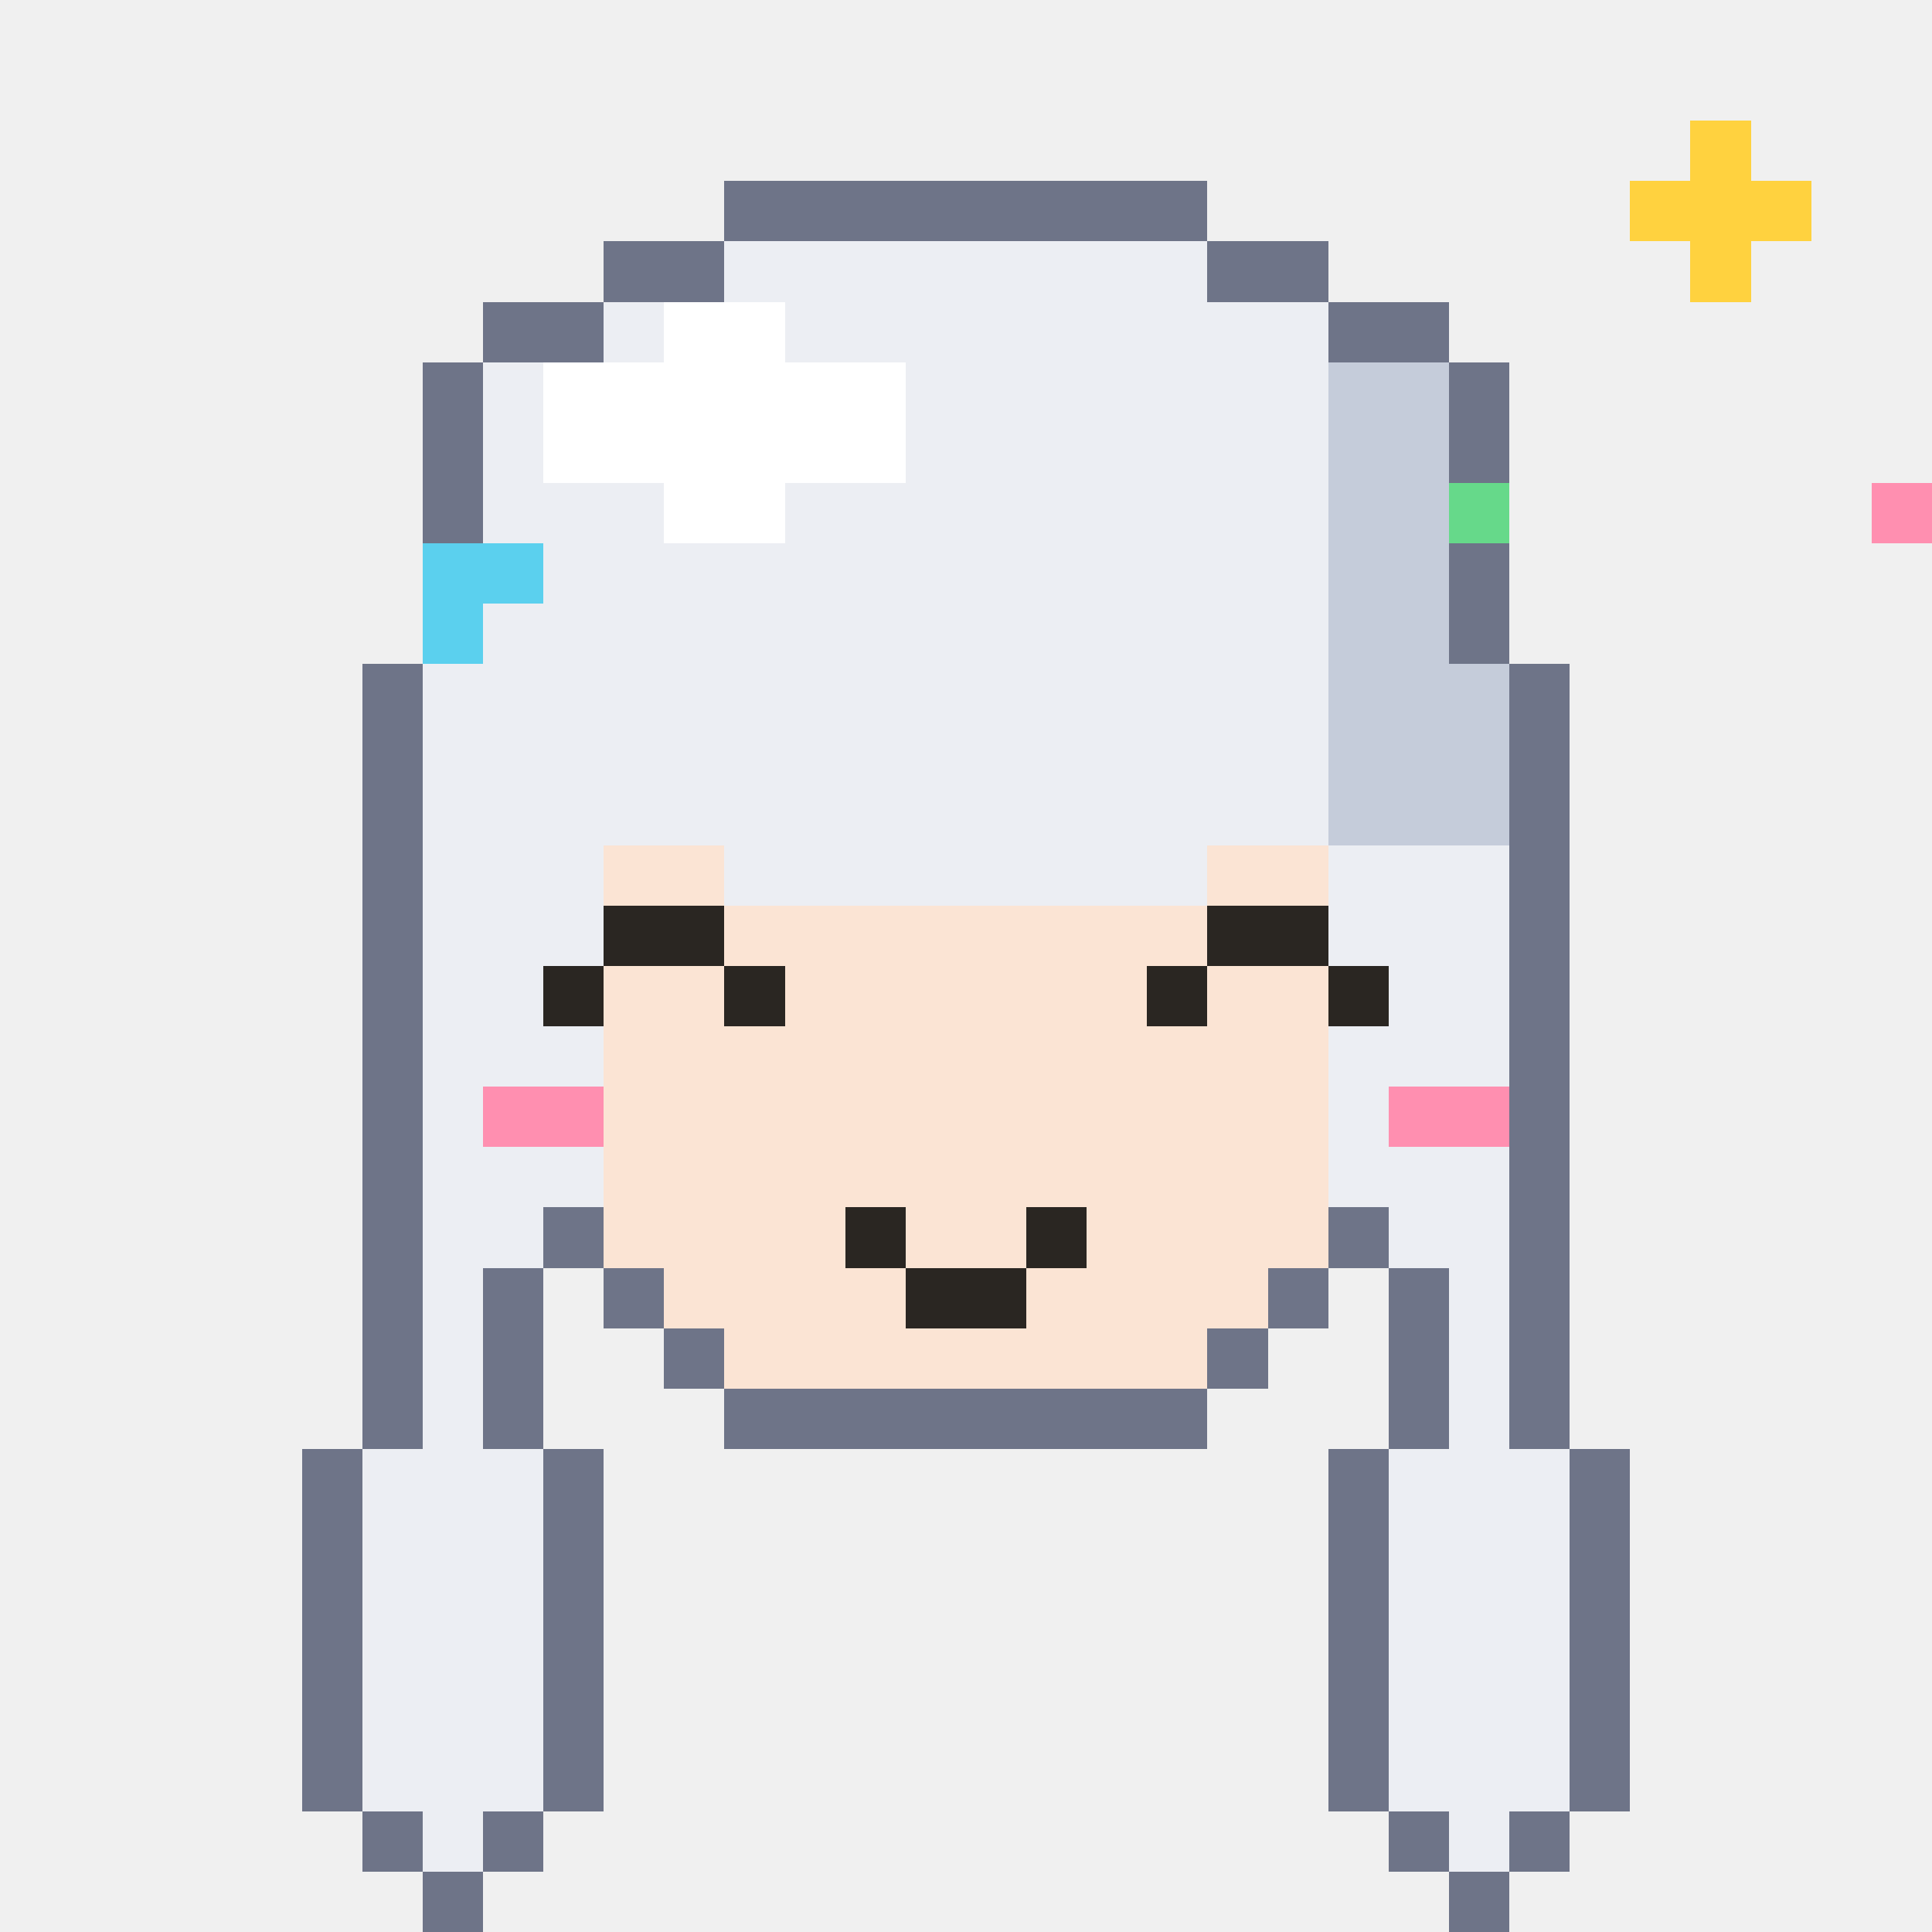
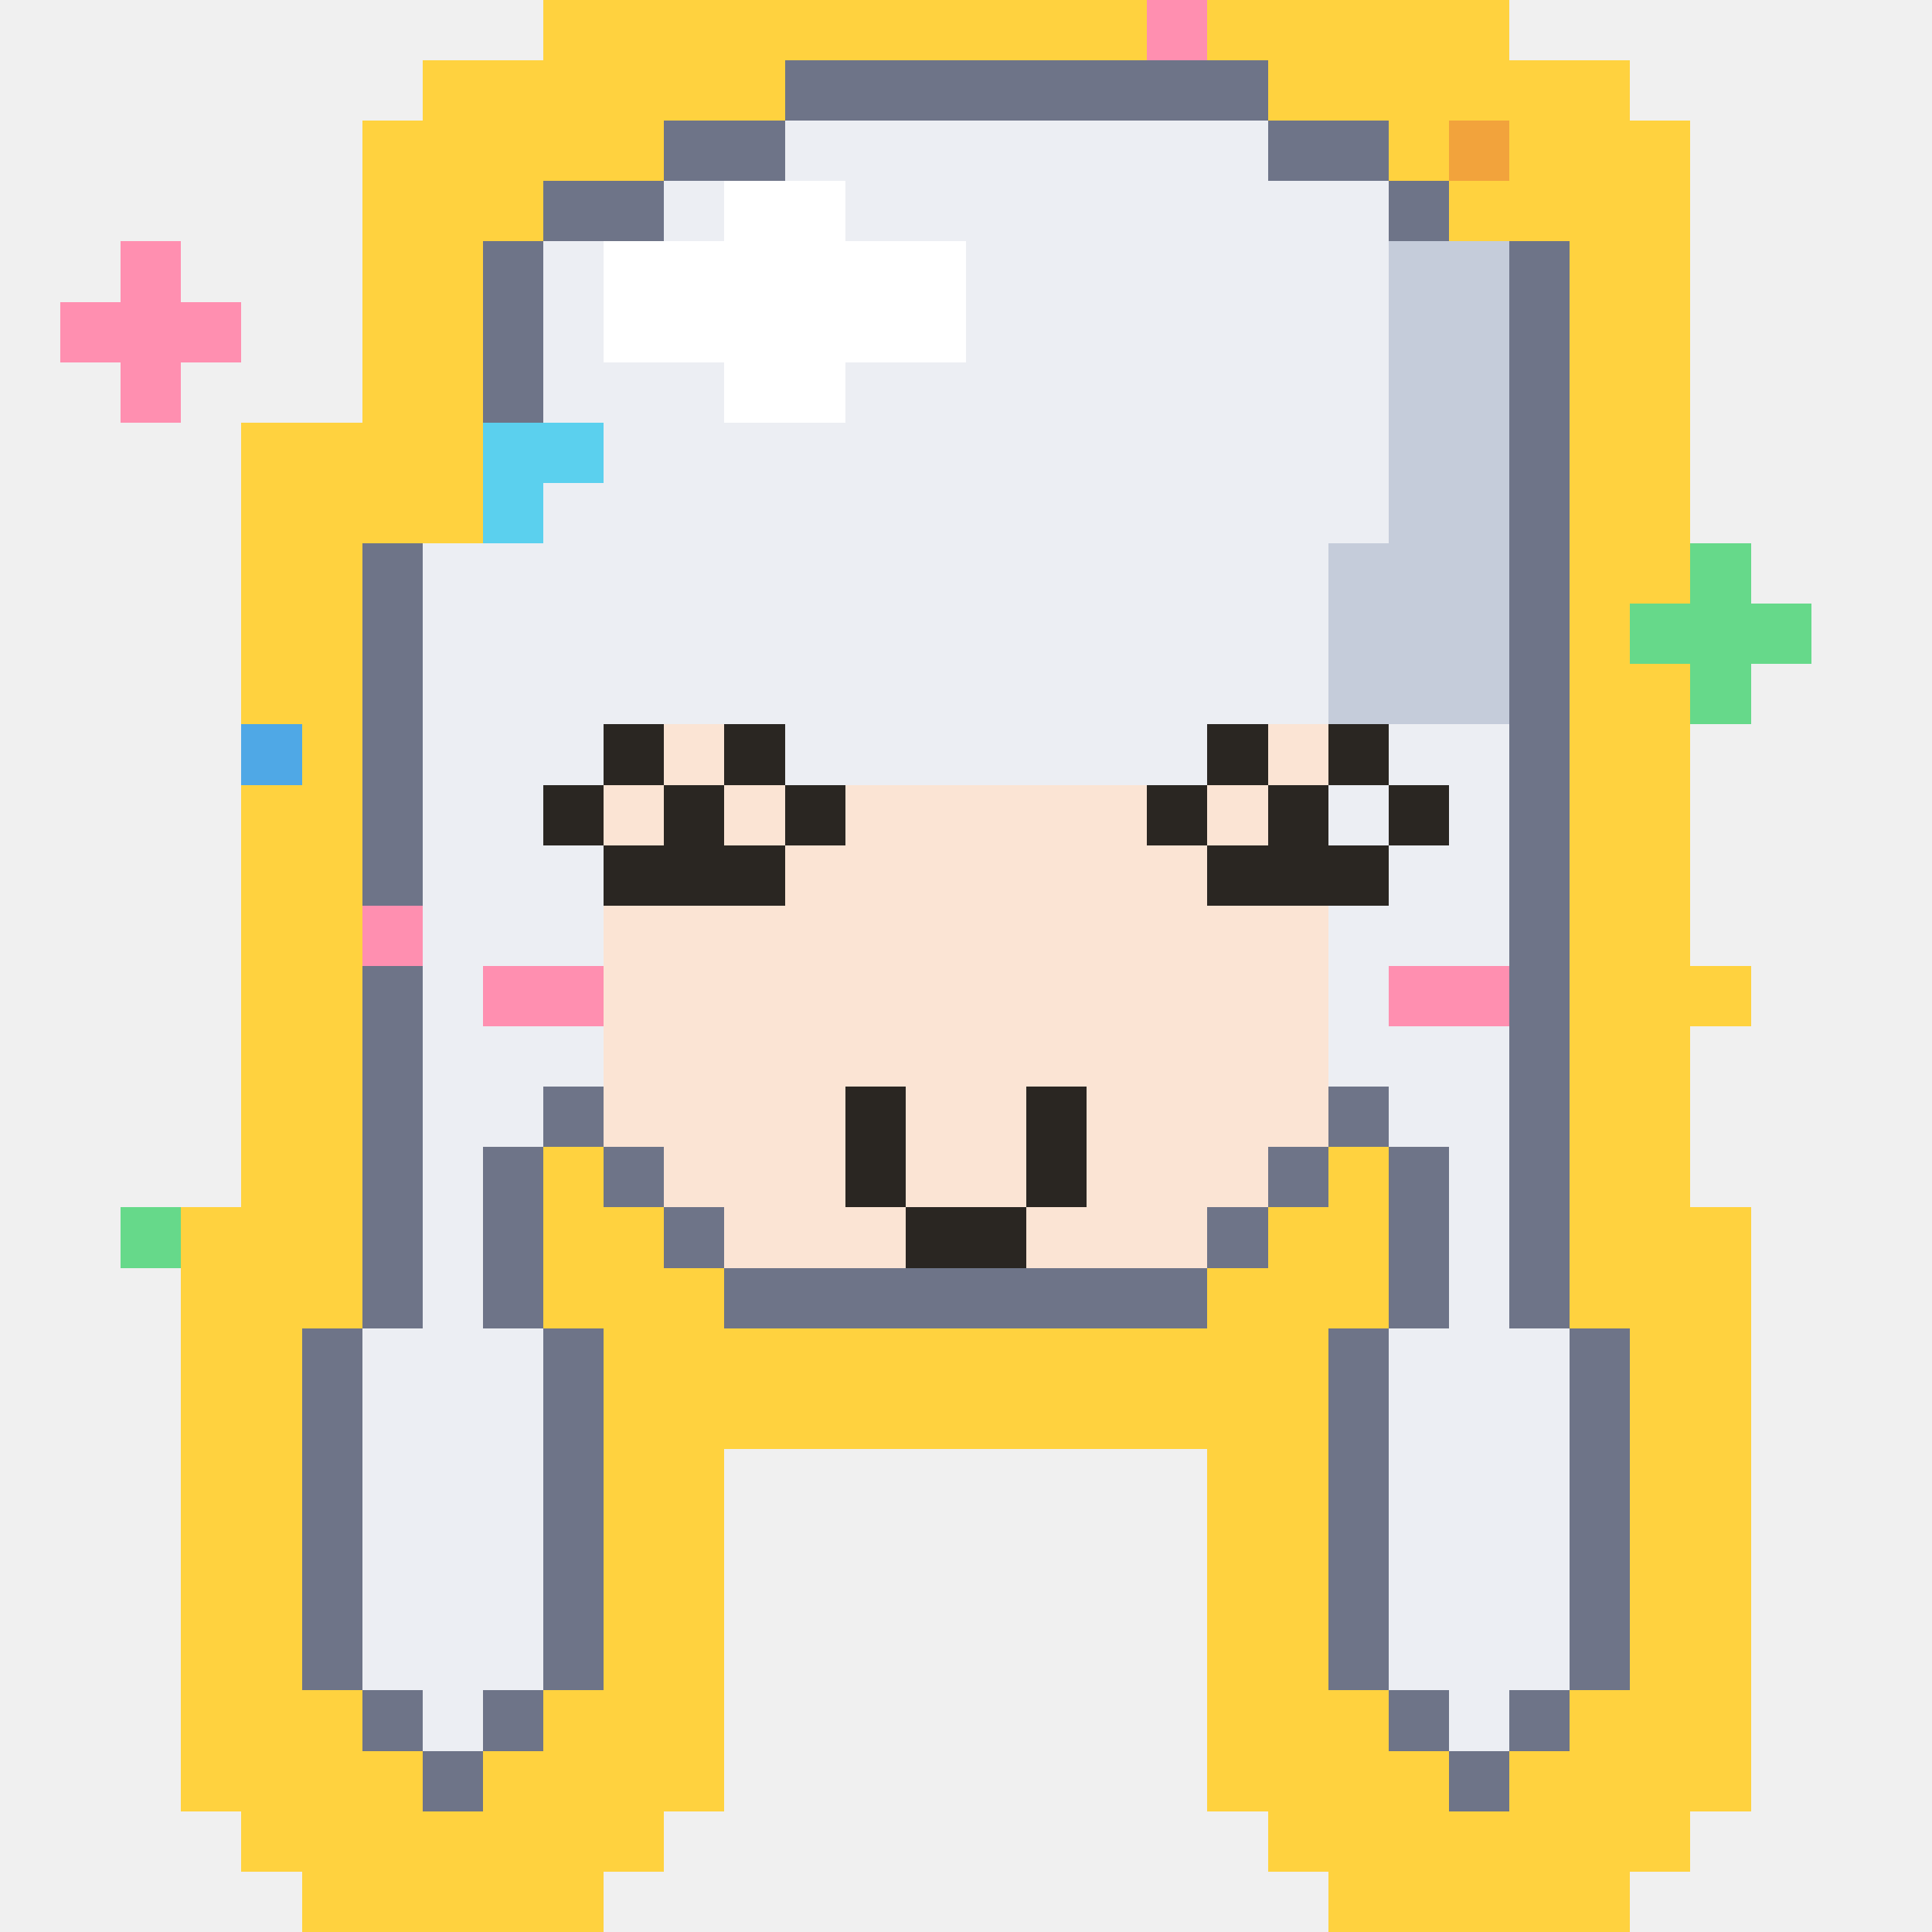
<svg xmlns="http://www.w3.org/2000/svg" width="128" height="128" viewBox="0 0 128 128" shape-rendering="crispEdges">
-   <rect x="112" y="8" width="4" height="4" fill="#FFD23F" />
-   <rect x="48" y="12" width="32" height="4" fill="#6E7488" />
-   <rect x="108" y="12" width="12" height="4" fill="#FFD23F" />
-   <rect x="40" y="16" width="8" height="4" fill="#6E7488" />
-   <rect x="48" y="16" width="32" height="4" fill="#ECEEF3" />
-   <rect x="80" y="16" width="8" height="4" fill="#6E7488" />
-   <rect x="112" y="16" width="4" height="4" fill="#FFD23F" />
-   <rect x="32" y="20" width="8" height="4" fill="#6E7488" />
-   <rect x="40" y="20" width="4" height="4" fill="#ECEEF3" />
-   <rect x="44" y="20" width="8" height="4" fill="#FFFFFF" />
-   <rect x="52" y="20" width="36" height="4" fill="#ECEEF3" />
-   <rect x="88" y="20" width="8" height="4" fill="#6E7488" />
-   <rect x="28" y="24" width="4" height="4" fill="#6E7488" />
-   <rect x="32" y="24" width="4" height="4" fill="#ECEEF3" />
-   <rect x="36" y="24" width="24" height="4" fill="#FFFFFF" />
-   <rect x="60" y="24" width="28" height="4" fill="#ECEEF3" />
-   <rect x="88" y="24" width="8" height="4" fill="#C5CCDA" />
-   <rect x="96" y="24" width="4" height="4" fill="#6E7488" />
-   <rect x="28" y="28" width="4" height="4" fill="#6E7488" />
-   <rect x="32" y="28" width="4" height="4" fill="#ECEEF3" />
-   <rect x="36" y="28" width="24" height="4" fill="#FFFFFF" />
-   <rect x="60" y="28" width="28" height="4" fill="#ECEEF3" />
-   <rect x="88" y="28" width="8" height="4" fill="#C5CCDA" />
-   <rect x="96" y="28" width="4" height="4" fill="#6E7488" />
-   <rect x="28" y="32" width="4" height="4" fill="#6E7488" />
-   <rect x="32" y="32" width="12" height="4" fill="#ECEEF3" />
-   <rect x="44" y="32" width="8" height="4" fill="#FFFFFF" />
-   <rect x="52" y="32" width="36" height="4" fill="#ECEEF3" />
-   <rect x="88" y="32" width="8" height="4" fill="#C5CCDA" />
-   <rect x="96" y="32" width="4" height="4" fill="#66D98A" />
-   <rect x="124" y="32" width="4" height="4" fill="#FF8FB0" />
-   <rect x="28" y="36" width="8" height="4" fill="#5BD0EE" />
-   <rect x="36" y="36" width="52" height="4" fill="#ECEEF3" />
-   <rect x="88" y="36" width="8" height="4" fill="#C5CCDA" />
-   <rect x="96" y="36" width="4" height="4" fill="#6E7488" />
-   <rect x="28" y="40" width="4" height="4" fill="#5BD0EE" />
-   <rect x="32" y="40" width="56" height="4" fill="#ECEEF3" />
-   <rect x="88" y="40" width="8" height="4" fill="#C5CCDA" />
-   <rect x="96" y="40" width="4" height="4" fill="#6E7488" />
+   <rect x="36" y="0" width="12" height="4" fill="#FFD23F" />
+   <rect x="48" y="0" width="4" height="4" fill="#FFD23F" />
+   <rect x="52" y="0" width="24" height="4" fill="#FFD23F" />
+   <rect x="76" y="0" width="4" height="4" fill="#FF8FB0" />
+   <rect x="80" y="0" width="20" height="4" fill="#FFD23F" />
+   <rect x="28" y="4" width="24" height="4" fill="#FFD23F" />
+   <rect x="52" y="4" width="32" height="4" fill="#6E7488" />
+   <rect x="84" y="4" width="12" height="4" fill="#FFD23F" />
+   <rect x="96" y="4" width="4" height="4" fill="#FFD23F" />
+   <rect x="100" y="4" width="8" height="4" fill="#FFD23F" />
+   <rect x="24" y="8" width="20" height="4" fill="#FFD23F" />
+   <rect x="44" y="8" width="8" height="4" fill="#6E7488" />
+   <rect x="52" y="8" width="32" height="4" fill="#ECEEF3" />
+   <rect x="84" y="8" width="8" height="4" fill="#6E7488" />
+   <rect x="92" y="8" width="4" height="4" fill="#FFD23F" />
+   <rect x="96" y="8" width="4" height="4" fill="#F2A33C" />
+   <rect x="100" y="8" width="4" height="4" fill="#FFD23F" />
+   <rect x="104" y="8" width="8" height="4" fill="#FFD23F" />
+   <rect x="24" y="12" width="12" height="4" fill="#FFD23F" />
+   <rect x="36" y="12" width="8" height="4" fill="#6E7488" />
+   <rect x="44" y="12" width="4" height="4" fill="#ECEEF3" />
+   <rect x="48" y="12" width="8" height="4" fill="#FFFFFF" />
+   <rect x="56" y="12" width="36" height="4" fill="#ECEEF3" />
+   <rect x="92" y="12" width="4" height="4" fill="#6E7488" />
+   <rect x="96" y="12" width="4" height="4" fill="#FFD23F" />
+   <rect x="100" y="12" width="12" height="4" fill="#FFD23F" />
+   <rect x="8" y="16" width="4" height="4" fill="#FF8FB0" />
+   <rect x="24" y="16" width="8" height="4" fill="#FFD23F" />
+   <rect x="32" y="16" width="4" height="4" fill="#6E7488" />
+   <rect x="36" y="16" width="4" height="4" fill="#ECEEF3" />
+   <rect x="40" y="16" width="24" height="4" fill="#FFFFFF" />
+   <rect x="64" y="16" width="28" height="4" fill="#ECEEF3" />
+   <rect x="92" y="16" width="8" height="4" fill="#C5CCDA" />
+   <rect x="100" y="16" width="4" height="4" fill="#6E7488" />
+   <rect x="104" y="16" width="8" height="4" fill="#FFD23F" />
+   <rect x="4" y="20" width="12" height="4" fill="#FF8FB0" />
+   <rect x="24" y="20" width="8" height="4" fill="#FFD23F" />
+   <rect x="32" y="20" width="4" height="4" fill="#6E7488" />
+   <rect x="36" y="20" width="4" height="4" fill="#ECEEF3" />
+   <rect x="40" y="20" width="24" height="4" fill="#FFFFFF" />
+   <rect x="64" y="20" width="28" height="4" fill="#ECEEF3" />
+   <rect x="92" y="20" width="8" height="4" fill="#C5CCDA" />
+   <rect x="100" y="20" width="4" height="4" fill="#6E7488" />
+   <rect x="104" y="20" width="8" height="4" fill="#FFD23F" />
+   <rect x="8" y="24" width="4" height="4" fill="#FF8FB0" />
+   <rect x="24" y="24" width="8" height="4" fill="#FFD23F" />
+   <rect x="32" y="24" width="4" height="4" fill="#6E7488" />
+   <rect x="36" y="24" width="12" height="4" fill="#ECEEF3" />
+   <rect x="48" y="24" width="8" height="4" fill="#FFFFFF" />
+   <rect x="56" y="24" width="36" height="4" fill="#ECEEF3" />
+   <rect x="92" y="24" width="8" height="4" fill="#C5CCDA" />
+   <rect x="100" y="24" width="4" height="4" fill="#6E7488" />
+   <rect x="104" y="24" width="8" height="4" fill="#FFD23F" />
+   <rect x="16" y="28" width="16" height="4" fill="#FFD23F" />
+   <rect x="32" y="28" width="8" height="4" fill="#5BD0EE" />
+   <rect x="40" y="28" width="52" height="4" fill="#ECEEF3" />
+   <rect x="92" y="28" width="8" height="4" fill="#C5CCDA" />
+   <rect x="100" y="28" width="4" height="4" fill="#6E7488" />
+   <rect x="104" y="28" width="8" height="4" fill="#FFD23F" />
+   <rect x="16" y="32" width="16" height="4" fill="#FFD23F" />
+   <rect x="32" y="32" width="4" height="4" fill="#5BD0EE" />
+   <rect x="36" y="32" width="56" height="4" fill="#ECEEF3" />
+   <rect x="92" y="32" width="8" height="4" fill="#C5CCDA" />
+   <rect x="100" y="32" width="4" height="4" fill="#6E7488" />
+   <rect x="104" y="32" width="8" height="4" fill="#FFD23F" />
+   <rect x="16" y="36" width="8" height="4" fill="#FFD23F" />
+   <rect x="24" y="36" width="4" height="4" fill="#6E7488" />
+   <rect x="28" y="36" width="60" height="4" fill="#ECEEF3" />
+   <rect x="88" y="36" width="12" height="4" fill="#C5CCDA" />
+   <rect x="100" y="36" width="4" height="4" fill="#6E7488" />
+   <rect x="104" y="36" width="8" height="4" fill="#FFD23F" />
+   <rect x="112" y="36" width="4" height="4" fill="#66D98A" />
+   <rect x="16" y="40" width="8" height="4" fill="#FFD23F" />
+   <rect x="24" y="40" width="4" height="4" fill="#6E7488" />
+   <rect x="28" y="40" width="60" height="4" fill="#ECEEF3" />
+   <rect x="88" y="40" width="12" height="4" fill="#C5CCDA" />
+   <rect x="100" y="40" width="4" height="4" fill="#6E7488" />
+   <rect x="104" y="40" width="4" height="4" fill="#FFD23F" />
+   <rect x="108" y="40" width="12" height="4" fill="#66D98A" />
+   <rect x="16" y="44" width="8" height="4" fill="#FFD23F" />
  <rect x="24" y="44" width="4" height="4" fill="#6E7488" />
  <rect x="28" y="44" width="60" height="4" fill="#ECEEF3" />
  <rect x="88" y="44" width="12" height="4" fill="#C5CCDA" />
  <rect x="100" y="44" width="4" height="4" fill="#6E7488" />
+   <rect x="104" y="44" width="8" height="4" fill="#FFD23F" />
+   <rect x="112" y="44" width="4" height="4" fill="#66D98A" />
+   <rect x="16" y="48" width="4" height="4" fill="#4FA8E6" />
+   <rect x="20" y="48" width="4" height="4" fill="#FFD23F" />
  <rect x="24" y="48" width="4" height="4" fill="#6E7488" />
-   <rect x="28" y="48" width="60" height="4" fill="#ECEEF3" />
-   <rect x="88" y="48" width="12" height="4" fill="#C5CCDA" />
+   <rect x="28" y="48" width="12" height="4" fill="#ECEEF3" />
+   <rect x="40" y="48" width="4" height="4" fill="#2A2622" />
+   <rect x="44" y="48" width="4" height="4" fill="#FBE4D4" />
+   <rect x="48" y="48" width="4" height="4" fill="#2A2622" />
+   <rect x="52" y="48" width="28" height="4" fill="#ECEEF3" />
+   <rect x="80" y="48" width="4" height="4" fill="#2A2622" />
+   <rect x="84" y="48" width="4" height="4" fill="#FBE4D4" />
+   <rect x="88" y="48" width="4" height="4" fill="#2A2622" />
+   <rect x="92" y="48" width="8" height="4" fill="#ECEEF3" />
  <rect x="100" y="48" width="4" height="4" fill="#6E7488" />
+   <rect x="104" y="48" width="8" height="4" fill="#FFD23F" />
+   <rect x="16" y="52" width="8" height="4" fill="#FFD23F" />
  <rect x="24" y="52" width="4" height="4" fill="#6E7488" />
-   <rect x="28" y="52" width="60" height="4" fill="#ECEEF3" />
-   <rect x="88" y="52" width="12" height="4" fill="#C5CCDA" />
+   <rect x="28" y="52" width="8" height="4" fill="#ECEEF3" />
+   <rect x="36" y="52" width="4" height="4" fill="#2A2622" />
+   <rect x="40" y="52" width="4" height="4" fill="#FBE4D4" />
+   <rect x="44" y="52" width="4" height="4" fill="#2A2622" />
+   <rect x="48" y="52" width="4" height="4" fill="#FBE4D4" />
+   <rect x="52" y="52" width="4" height="4" fill="#2A2622" />
+   <rect x="56" y="52" width="20" height="4" fill="#FBE4D4" />
+   <rect x="76" y="52" width="4" height="4" fill="#2A2622" />
+   <rect x="80" y="52" width="4" height="4" fill="#FBE4D4" />
+   <rect x="84" y="52" width="4" height="4" fill="#2A2622" />
+   <rect x="88" y="52" width="4" height="4" fill="#ECEEF3" />
+   <rect x="92" y="52" width="4" height="4" fill="#2A2622" />
+   <rect x="96" y="52" width="4" height="4" fill="#ECEEF3" />
  <rect x="100" y="52" width="4" height="4" fill="#6E7488" />
+   <rect x="104" y="52" width="8" height="4" fill="#FFD23F" />
+   <rect x="16" y="56" width="8" height="4" fill="#FFD23F" />
  <rect x="24" y="56" width="4" height="4" fill="#6E7488" />
  <rect x="28" y="56" width="12" height="4" fill="#ECEEF3" />
-   <rect x="40" y="56" width="8" height="4" fill="#FBE4D4" />
-   <rect x="48" y="56" width="32" height="4" fill="#ECEEF3" />
-   <rect x="80" y="56" width="8" height="4" fill="#FBE4D4" />
-   <rect x="88" y="56" width="12" height="4" fill="#ECEEF3" />
+   <rect x="40" y="56" width="12" height="4" fill="#2A2622" />
+   <rect x="52" y="56" width="28" height="4" fill="#FBE4D4" />
+   <rect x="80" y="56" width="12" height="4" fill="#2A2622" />
+   <rect x="92" y="56" width="8" height="4" fill="#ECEEF3" />
  <rect x="100" y="56" width="4" height="4" fill="#6E7488" />
-   <rect x="24" y="60" width="4" height="4" fill="#6E7488" />
+   <rect x="104" y="56" width="8" height="4" fill="#FFD23F" />
+   <rect x="16" y="60" width="8" height="4" fill="#FFD23F" />
+   <rect x="24" y="60" width="4" height="4" fill="#FF8FB0" />
  <rect x="28" y="60" width="12" height="4" fill="#ECEEF3" />
-   <rect x="40" y="60" width="8" height="4" fill="#2A2622" />
-   <rect x="48" y="60" width="32" height="4" fill="#FBE4D4" />
-   <rect x="80" y="60" width="8" height="4" fill="#2A2622" />
+   <rect x="40" y="60" width="48" height="4" fill="#FBE4D4" />
  <rect x="88" y="60" width="12" height="4" fill="#ECEEF3" />
  <rect x="100" y="60" width="4" height="4" fill="#6E7488" />
+   <rect x="104" y="60" width="8" height="4" fill="#FFD23F" />
+   <rect x="16" y="64" width="8" height="4" fill="#FFD23F" />
  <rect x="24" y="64" width="4" height="4" fill="#6E7488" />
-   <rect x="28" y="64" width="8" height="4" fill="#ECEEF3" />
-   <rect x="36" y="64" width="4" height="4" fill="#2A2622" />
-   <rect x="40" y="64" width="8" height="4" fill="#FBE4D4" />
-   <rect x="48" y="64" width="4" height="4" fill="#2A2622" />
-   <rect x="52" y="64" width="24" height="4" fill="#FBE4D4" />
-   <rect x="76" y="64" width="4" height="4" fill="#2A2622" />
-   <rect x="80" y="64" width="8" height="4" fill="#FBE4D4" />
-   <rect x="88" y="64" width="4" height="4" fill="#2A2622" />
-   <rect x="92" y="64" width="8" height="4" fill="#ECEEF3" />
+   <rect x="28" y="64" width="4" height="4" fill="#ECEEF3" />
+   <rect x="32" y="64" width="8" height="4" fill="#FF8FB0" />
+   <rect x="40" y="64" width="48" height="4" fill="#FBE4D4" />
+   <rect x="88" y="64" width="4" height="4" fill="#ECEEF3" />
+   <rect x="92" y="64" width="8" height="4" fill="#FF8FB0" />
  <rect x="100" y="64" width="4" height="4" fill="#6E7488" />
+   <rect x="104" y="64" width="8" height="4" fill="#FFD23F" />
+   <rect x="112" y="64" width="4" height="4" fill="#FFD23F" />
+   <rect x="16" y="68" width="8" height="4" fill="#FFD23F" />
  <rect x="24" y="68" width="4" height="4" fill="#6E7488" />
  <rect x="28" y="68" width="12" height="4" fill="#ECEEF3" />
  <rect x="40" y="68" width="48" height="4" fill="#FBE4D4" />
  <rect x="88" y="68" width="12" height="4" fill="#ECEEF3" />
  <rect x="100" y="68" width="4" height="4" fill="#6E7488" />
+   <rect x="104" y="68" width="8" height="4" fill="#FFD23F" />
+   <rect x="16" y="72" width="8" height="4" fill="#FFD23F" />
  <rect x="24" y="72" width="4" height="4" fill="#6E7488" />
-   <rect x="28" y="72" width="4" height="4" fill="#ECEEF3" />
-   <rect x="32" y="72" width="8" height="4" fill="#FF8FB0" />
-   <rect x="40" y="72" width="48" height="4" fill="#FBE4D4" />
-   <rect x="88" y="72" width="4" height="4" fill="#ECEEF3" />
-   <rect x="92" y="72" width="8" height="4" fill="#FF8FB0" />
+   <rect x="28" y="72" width="8" height="4" fill="#ECEEF3" />
+   <rect x="36" y="72" width="4" height="4" fill="#6E7488" />
+   <rect x="40" y="72" width="16" height="4" fill="#FBE4D4" />
+   <rect x="56" y="72" width="4" height="4" fill="#2A2622" />
+   <rect x="60" y="72" width="8" height="4" fill="#FBE4D4" />
+   <rect x="68" y="72" width="4" height="4" fill="#2A2622" />
+   <rect x="72" y="72" width="16" height="4" fill="#FBE4D4" />
+   <rect x="88" y="72" width="4" height="4" fill="#6E7488" />
+   <rect x="92" y="72" width="8" height="4" fill="#ECEEF3" />
  <rect x="100" y="72" width="4" height="4" fill="#6E7488" />
+   <rect x="104" y="72" width="8" height="4" fill="#FFD23F" />
+   <rect x="16" y="76" width="8" height="4" fill="#FFD23F" />
  <rect x="24" y="76" width="4" height="4" fill="#6E7488" />
-   <rect x="28" y="76" width="12" height="4" fill="#ECEEF3" />
-   <rect x="40" y="76" width="48" height="4" fill="#FBE4D4" />
-   <rect x="88" y="76" width="12" height="4" fill="#ECEEF3" />
+   <rect x="28" y="76" width="4" height="4" fill="#ECEEF3" />
+   <rect x="32" y="76" width="4" height="4" fill="#6E7488" />
+   <rect x="36" y="76" width="4" height="4" fill="#FFD23F" />
+   <rect x="40" y="76" width="4" height="4" fill="#6E7488" />
+   <rect x="44" y="76" width="12" height="4" fill="#FBE4D4" />
+   <rect x="56" y="76" width="4" height="4" fill="#2A2622" />
+   <rect x="60" y="76" width="8" height="4" fill="#FBE4D4" />
+   <rect x="68" y="76" width="4" height="4" fill="#2A2622" />
+   <rect x="72" y="76" width="12" height="4" fill="#FBE4D4" />
+   <rect x="84" y="76" width="4" height="4" fill="#6E7488" />
+   <rect x="88" y="76" width="4" height="4" fill="#FFD23F" />
+   <rect x="92" y="76" width="4" height="4" fill="#6E7488" />
+   <rect x="96" y="76" width="4" height="4" fill="#ECEEF3" />
  <rect x="100" y="76" width="4" height="4" fill="#6E7488" />
+   <rect x="104" y="76" width="8" height="4" fill="#FFD23F" />
+   <rect x="8" y="80" width="4" height="4" fill="#66D98A" />
+   <rect x="12" y="80" width="12" height="4" fill="#FFD23F" />
  <rect x="24" y="80" width="4" height="4" fill="#6E7488" />
-   <rect x="28" y="80" width="8" height="4" fill="#ECEEF3" />
-   <rect x="36" y="80" width="4" height="4" fill="#6E7488" />
-   <rect x="40" y="80" width="16" height="4" fill="#FBE4D4" />
-   <rect x="56" y="80" width="4" height="4" fill="#2A2622" />
-   <rect x="60" y="80" width="8" height="4" fill="#FBE4D4" />
-   <rect x="68" y="80" width="4" height="4" fill="#2A2622" />
-   <rect x="72" y="80" width="16" height="4" fill="#FBE4D4" />
-   <rect x="88" y="80" width="4" height="4" fill="#6E7488" />
-   <rect x="92" y="80" width="8" height="4" fill="#ECEEF3" />
+   <rect x="28" y="80" width="4" height="4" fill="#ECEEF3" />
+   <rect x="32" y="80" width="4" height="4" fill="#6E7488" />
+   <rect x="36" y="80" width="8" height="4" fill="#FFD23F" />
+   <rect x="44" y="80" width="4" height="4" fill="#6E7488" />
+   <rect x="48" y="80" width="12" height="4" fill="#FBE4D4" />
+   <rect x="60" y="80" width="8" height="4" fill="#2A2622" />
+   <rect x="68" y="80" width="12" height="4" fill="#FBE4D4" />
+   <rect x="80" y="80" width="4" height="4" fill="#6E7488" />
+   <rect x="84" y="80" width="8" height="4" fill="#FFD23F" />
+   <rect x="92" y="80" width="4" height="4" fill="#6E7488" />
+   <rect x="96" y="80" width="4" height="4" fill="#ECEEF3" />
  <rect x="100" y="80" width="4" height="4" fill="#6E7488" />
+   <rect x="104" y="80" width="12" height="4" fill="#FFD23F" />
+   <rect x="12" y="84" width="12" height="4" fill="#FFD23F" />
  <rect x="24" y="84" width="4" height="4" fill="#6E7488" />
  <rect x="28" y="84" width="4" height="4" fill="#ECEEF3" />
  <rect x="32" y="84" width="4" height="4" fill="#6E7488" />
-   <rect x="40" y="84" width="4" height="4" fill="#6E7488" />
-   <rect x="44" y="84" width="16" height="4" fill="#FBE4D4" />
-   <rect x="60" y="84" width="8" height="4" fill="#2A2622" />
-   <rect x="68" y="84" width="16" height="4" fill="#FBE4D4" />
-   <rect x="84" y="84" width="4" height="4" fill="#6E7488" />
+   <rect x="36" y="84" width="12" height="4" fill="#FFD23F" />
+   <rect x="48" y="84" width="32" height="4" fill="#6E7488" />
+   <rect x="80" y="84" width="12" height="4" fill="#FFD23F" />
  <rect x="92" y="84" width="4" height="4" fill="#6E7488" />
  <rect x="96" y="84" width="4" height="4" fill="#ECEEF3" />
  <rect x="100" y="84" width="4" height="4" fill="#6E7488" />
-   <rect x="24" y="88" width="4" height="4" fill="#6E7488" />
-   <rect x="28" y="88" width="4" height="4" fill="#ECEEF3" />
-   <rect x="32" y="88" width="4" height="4" fill="#6E7488" />
-   <rect x="44" y="88" width="4" height="4" fill="#6E7488" />
-   <rect x="48" y="88" width="32" height="4" fill="#FBE4D4" />
-   <rect x="80" y="88" width="4" height="4" fill="#6E7488" />
-   <rect x="92" y="88" width="4" height="4" fill="#6E7488" />
-   <rect x="96" y="88" width="4" height="4" fill="#ECEEF3" />
-   <rect x="100" y="88" width="4" height="4" fill="#6E7488" />
-   <rect x="24" y="92" width="4" height="4" fill="#6E7488" />
-   <rect x="28" y="92" width="4" height="4" fill="#ECEEF3" />
-   <rect x="32" y="92" width="4" height="4" fill="#6E7488" />
-   <rect x="48" y="92" width="32" height="4" fill="#6E7488" />
-   <rect x="92" y="92" width="4" height="4" fill="#6E7488" />
-   <rect x="96" y="92" width="4" height="4" fill="#ECEEF3" />
-   <rect x="100" y="92" width="4" height="4" fill="#6E7488" />
+   <rect x="104" y="84" width="12" height="4" fill="#FFD23F" />
+   <rect x="12" y="88" width="8" height="4" fill="#FFD23F" />
+   <rect x="20" y="88" width="4" height="4" fill="#6E7488" />
+   <rect x="24" y="88" width="12" height="4" fill="#ECEEF3" />
+   <rect x="36" y="88" width="4" height="4" fill="#6E7488" />
+   <rect x="40" y="88" width="48" height="4" fill="#FFD23F" />
+   <rect x="88" y="88" width="4" height="4" fill="#6E7488" />
+   <rect x="92" y="88" width="12" height="4" fill="#ECEEF3" />
+   <rect x="104" y="88" width="4" height="4" fill="#6E7488" />
+   <rect x="108" y="88" width="8" height="4" fill="#FFD23F" />
+   <rect x="12" y="92" width="8" height="4" fill="#FFD23F" />
+   <rect x="20" y="92" width="4" height="4" fill="#6E7488" />
+   <rect x="24" y="92" width="12" height="4" fill="#ECEEF3" />
+   <rect x="36" y="92" width="4" height="4" fill="#6E7488" />
+   <rect x="40" y="92" width="48" height="4" fill="#FFD23F" />
+   <rect x="88" y="92" width="4" height="4" fill="#6E7488" />
+   <rect x="92" y="92" width="12" height="4" fill="#ECEEF3" />
+   <rect x="104" y="92" width="4" height="4" fill="#6E7488" />
+   <rect x="108" y="92" width="8" height="4" fill="#FFD23F" />
+   <rect x="12" y="96" width="8" height="4" fill="#FFD23F" />
  <rect x="20" y="96" width="4" height="4" fill="#6E7488" />
  <rect x="24" y="96" width="12" height="4" fill="#ECEEF3" />
  <rect x="36" y="96" width="4" height="4" fill="#6E7488" />
+   <rect x="40" y="96" width="8" height="4" fill="#FFD23F" />
+   <rect x="80" y="96" width="8" height="4" fill="#FFD23F" />
  <rect x="88" y="96" width="4" height="4" fill="#6E7488" />
  <rect x="92" y="96" width="12" height="4" fill="#ECEEF3" />
  <rect x="104" y="96" width="4" height="4" fill="#6E7488" />
+   <rect x="108" y="96" width="8" height="4" fill="#FFD23F" />
+   <rect x="12" y="100" width="8" height="4" fill="#FFD23F" />
  <rect x="20" y="100" width="4" height="4" fill="#6E7488" />
  <rect x="24" y="100" width="12" height="4" fill="#ECEEF3" />
  <rect x="36" y="100" width="4" height="4" fill="#6E7488" />
+   <rect x="40" y="100" width="8" height="4" fill="#FFD23F" />
+   <rect x="80" y="100" width="8" height="4" fill="#FFD23F" />
  <rect x="88" y="100" width="4" height="4" fill="#6E7488" />
  <rect x="92" y="100" width="12" height="4" fill="#ECEEF3" />
  <rect x="104" y="100" width="4" height="4" fill="#6E7488" />
+   <rect x="108" y="100" width="8" height="4" fill="#FFD23F" />
+   <rect x="12" y="104" width="8" height="4" fill="#FFD23F" />
  <rect x="20" y="104" width="4" height="4" fill="#6E7488" />
  <rect x="24" y="104" width="12" height="4" fill="#ECEEF3" />
  <rect x="36" y="104" width="4" height="4" fill="#6E7488" />
+   <rect x="40" y="104" width="8" height="4" fill="#FFD23F" />
+   <rect x="80" y="104" width="8" height="4" fill="#FFD23F" />
  <rect x="88" y="104" width="4" height="4" fill="#6E7488" />
  <rect x="92" y="104" width="12" height="4" fill="#ECEEF3" />
  <rect x="104" y="104" width="4" height="4" fill="#6E7488" />
+   <rect x="108" y="104" width="8" height="4" fill="#FFD23F" />
+   <rect x="12" y="108" width="8" height="4" fill="#FFD23F" />
  <rect x="20" y="108" width="4" height="4" fill="#6E7488" />
  <rect x="24" y="108" width="12" height="4" fill="#ECEEF3" />
  <rect x="36" y="108" width="4" height="4" fill="#6E7488" />
+   <rect x="40" y="108" width="8" height="4" fill="#FFD23F" />
+   <rect x="80" y="108" width="8" height="4" fill="#FFD23F" />
  <rect x="88" y="108" width="4" height="4" fill="#6E7488" />
  <rect x="92" y="108" width="12" height="4" fill="#ECEEF3" />
  <rect x="104" y="108" width="4" height="4" fill="#6E7488" />
-   <rect x="20" y="112" width="4" height="4" fill="#6E7488" />
-   <rect x="24" y="112" width="12" height="4" fill="#ECEEF3" />
-   <rect x="36" y="112" width="4" height="4" fill="#6E7488" />
-   <rect x="88" y="112" width="4" height="4" fill="#6E7488" />
-   <rect x="92" y="112" width="12" height="4" fill="#ECEEF3" />
-   <rect x="104" y="112" width="4" height="4" fill="#6E7488" />
-   <rect x="20" y="116" width="4" height="4" fill="#6E7488" />
-   <rect x="24" y="116" width="12" height="4" fill="#ECEEF3" />
-   <rect x="36" y="116" width="4" height="4" fill="#6E7488" />
-   <rect x="88" y="116" width="4" height="4" fill="#6E7488" />
-   <rect x="92" y="116" width="12" height="4" fill="#ECEEF3" />
-   <rect x="104" y="116" width="4" height="4" fill="#6E7488" />
-   <rect x="24" y="120" width="4" height="4" fill="#6E7488" />
-   <rect x="28" y="120" width="4" height="4" fill="#ECEEF3" />
-   <rect x="32" y="120" width="4" height="4" fill="#6E7488" />
-   <rect x="92" y="120" width="4" height="4" fill="#6E7488" />
-   <rect x="96" y="120" width="4" height="4" fill="#ECEEF3" />
-   <rect x="100" y="120" width="4" height="4" fill="#6E7488" />
-   <rect x="28" y="124" width="4" height="4" fill="#6E7488" />
-   <rect x="96" y="124" width="4" height="4" fill="#6E7488" />
+   <rect x="108" y="108" width="8" height="4" fill="#FFD23F" />
+   <rect x="12" y="112" width="12" height="4" fill="#FFD23F" />
+   <rect x="24" y="112" width="4" height="4" fill="#6E7488" />
+   <rect x="28" y="112" width="4" height="4" fill="#ECEEF3" />
+   <rect x="32" y="112" width="4" height="4" fill="#6E7488" />
+   <rect x="36" y="112" width="12" height="4" fill="#FFD23F" />
+   <rect x="80" y="112" width="12" height="4" fill="#FFD23F" />
+   <rect x="92" y="112" width="4" height="4" fill="#6E7488" />
+   <rect x="96" y="112" width="4" height="4" fill="#ECEEF3" />
+   <rect x="100" y="112" width="4" height="4" fill="#6E7488" />
+   <rect x="104" y="112" width="12" height="4" fill="#FFD23F" />
+   <rect x="12" y="116" width="16" height="4" fill="#FFD23F" />
+   <rect x="28" y="116" width="4" height="4" fill="#6E7488" />
+   <rect x="32" y="116" width="16" height="4" fill="#FFD23F" />
+   <rect x="80" y="116" width="16" height="4" fill="#FFD23F" />
+   <rect x="96" y="116" width="4" height="4" fill="#6E7488" />
+   <rect x="100" y="116" width="16" height="4" fill="#FFD23F" />
+   <rect x="16" y="120" width="28" height="4" fill="#FFD23F" />
+   <rect x="84" y="120" width="28" height="4" fill="#FFD23F" />
+   <rect x="20" y="124" width="20" height="4" fill="#FFD23F" />
+   <rect x="88" y="124" width="20" height="4" fill="#FFD23F" />
</svg>
